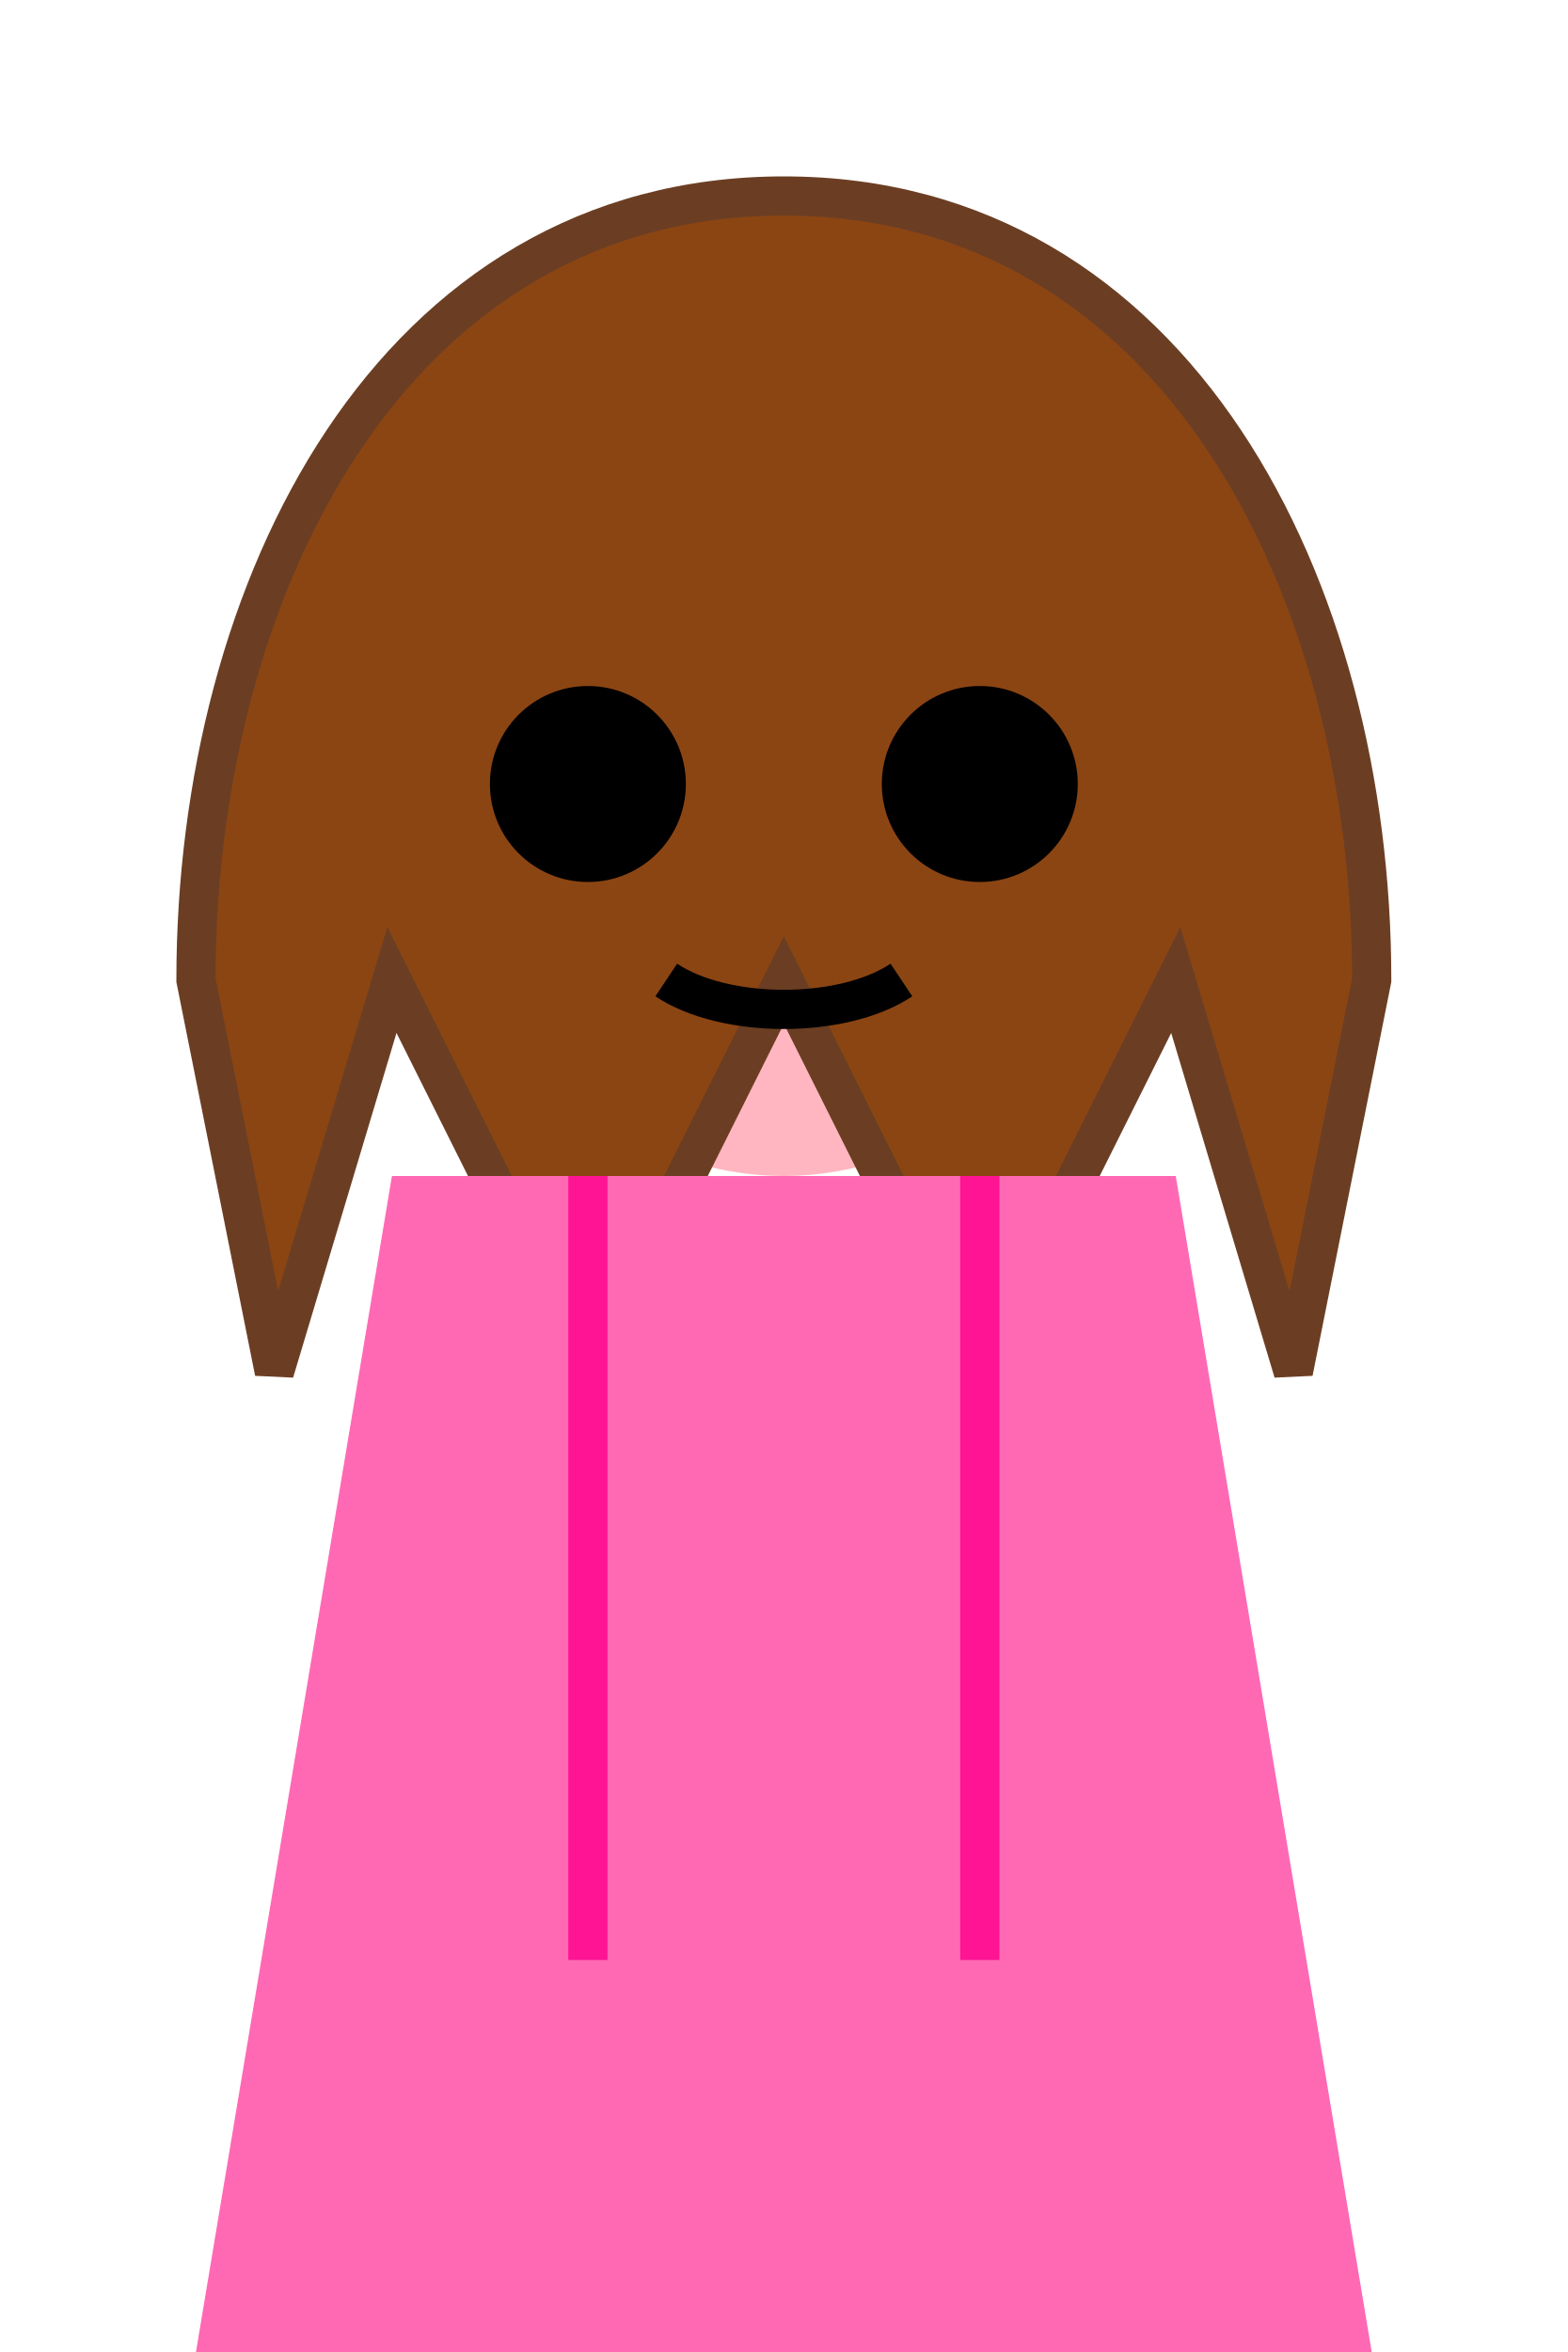
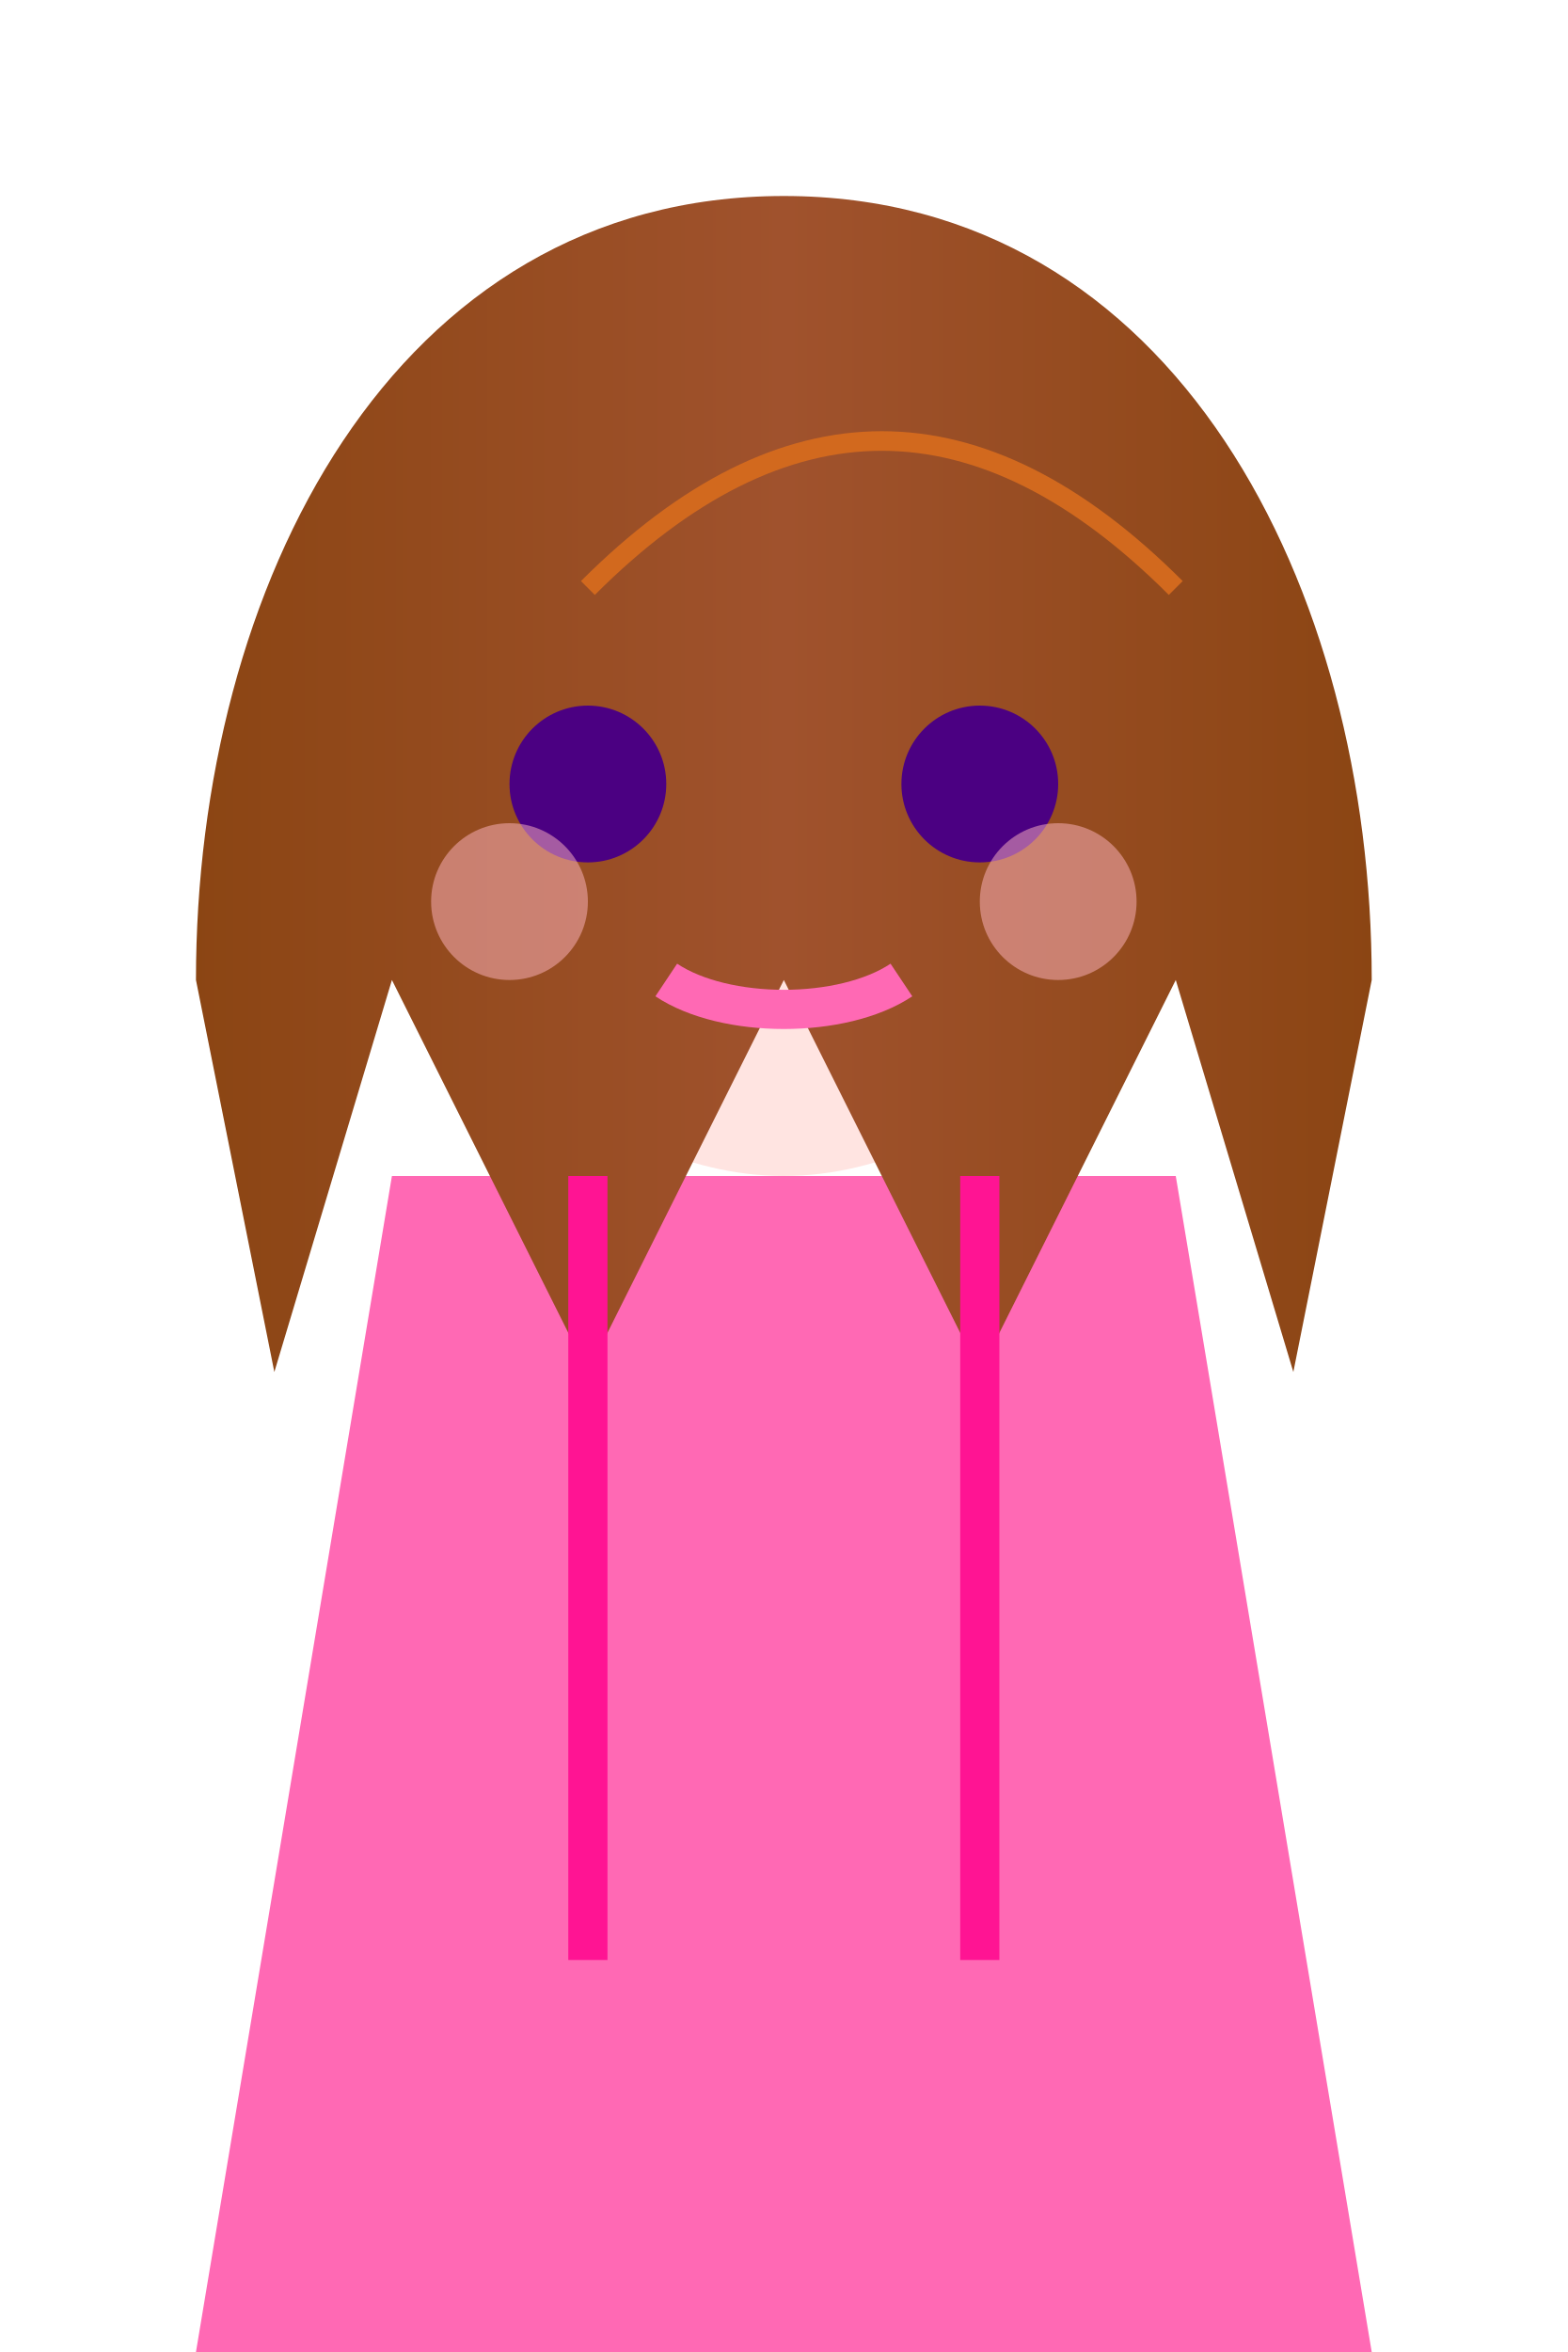
<svg xmlns="http://www.w3.org/2000/svg" width="40" height="60" viewBox="0 0 40 60">
-   <path d="M20 10 C25 10 30 15 30 20 C30 25 25 30 20 30 C15 30 10 25 10 20 C10 15 15 10 20 10" fill="#FFB6C1" />
-   <path d="M20 5               C30 5 35 15 35 25               L33 35 L30 25 L25 35 L20 25 L15 35 L10 25 L7 35 L5 25               C5 15 10 5 20 5" fill="#8B4513" stroke="#6B3E23" stroke-width="1" />
-   <circle cx="15" cy="20" r="2.5" fill="black" />
-   <circle cx="25" cy="20" r="2.5" fill="black" />
-   <path d="M17 25 C18.5 26 21.5 26 23 25" fill="none" stroke="black" stroke-width="1" />
+   <defs>
+     <linearGradient id="hairGradient" x1="0%" y1="0%" x2="100%" y2="0%">
+       <stop offset="0%" style="stop-color:#8B4513" />
+       <stop offset="50%" style="stop-color:#A0522D" />
+       <stop offset="100%" style="stop-color:#8B4513" />
+     </linearGradient>
+   </defs>
  <path d="M10 30 L30 30 L35 60 L5 60 Z" fill="#FF69B4" />
+   <path d="M20 10 C25 10 30 15 30 20 C30 25 25 30 20 30 C15 30 10 25 10 20 C10 15 15 10 20 10" fill="#FFE4E1" />
+   <path d="M20 5               C30 5 35 15 35 25               L33 35 L30 25 L25 35 L20 25 L15 35 L10 25 L7 35 L5 25               C5 15 10 5 20 5" fill="url(#hairGradient)" />
+   <path d="M15 15 C20 10 25 10 30 15" stroke="#D2691E" stroke-width="0.5" fill="none" />
+   <circle cx="15" cy="20" r="2" fill="#4B0082" />
+   <circle cx="25" cy="20" r="2" fill="#4B0082" />
+   <path d="M17 25 C18.5 26 21.5 26 23 25" fill="none" stroke="#FF69B4" stroke-width="1" />
  <path d="M15 30 L15 50 M25 30 L25 50" stroke="#FF1493" stroke-width="1" fill="none" />
+   <circle cx="13" cy="23" r="2" fill="#FFB6C1" opacity="0.5" />
+   <circle cx="27" cy="23" r="2" fill="#FFB6C1" opacity="0.5" />
</svg>
